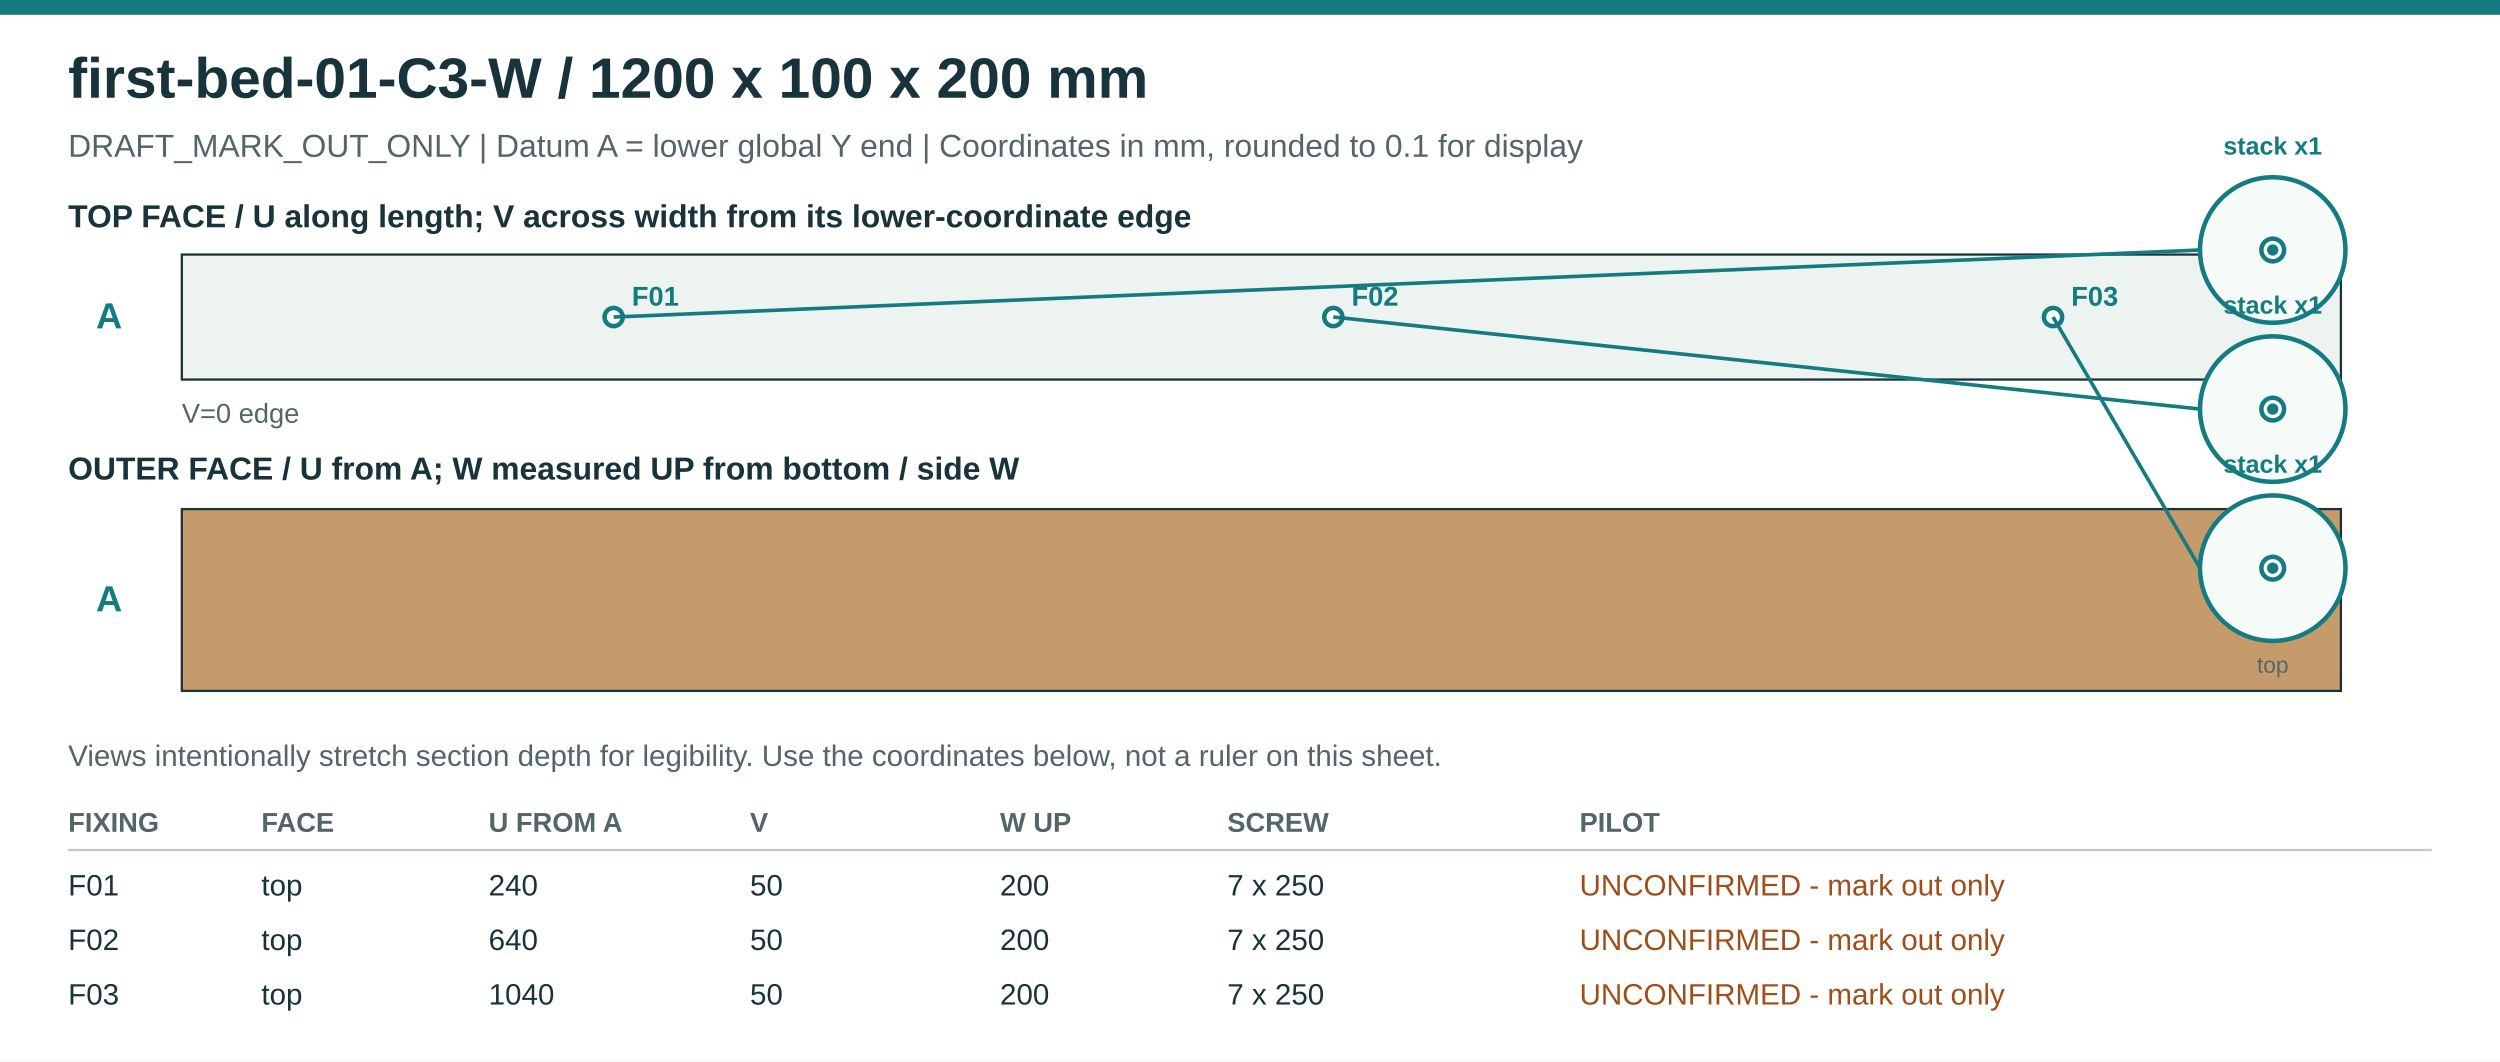
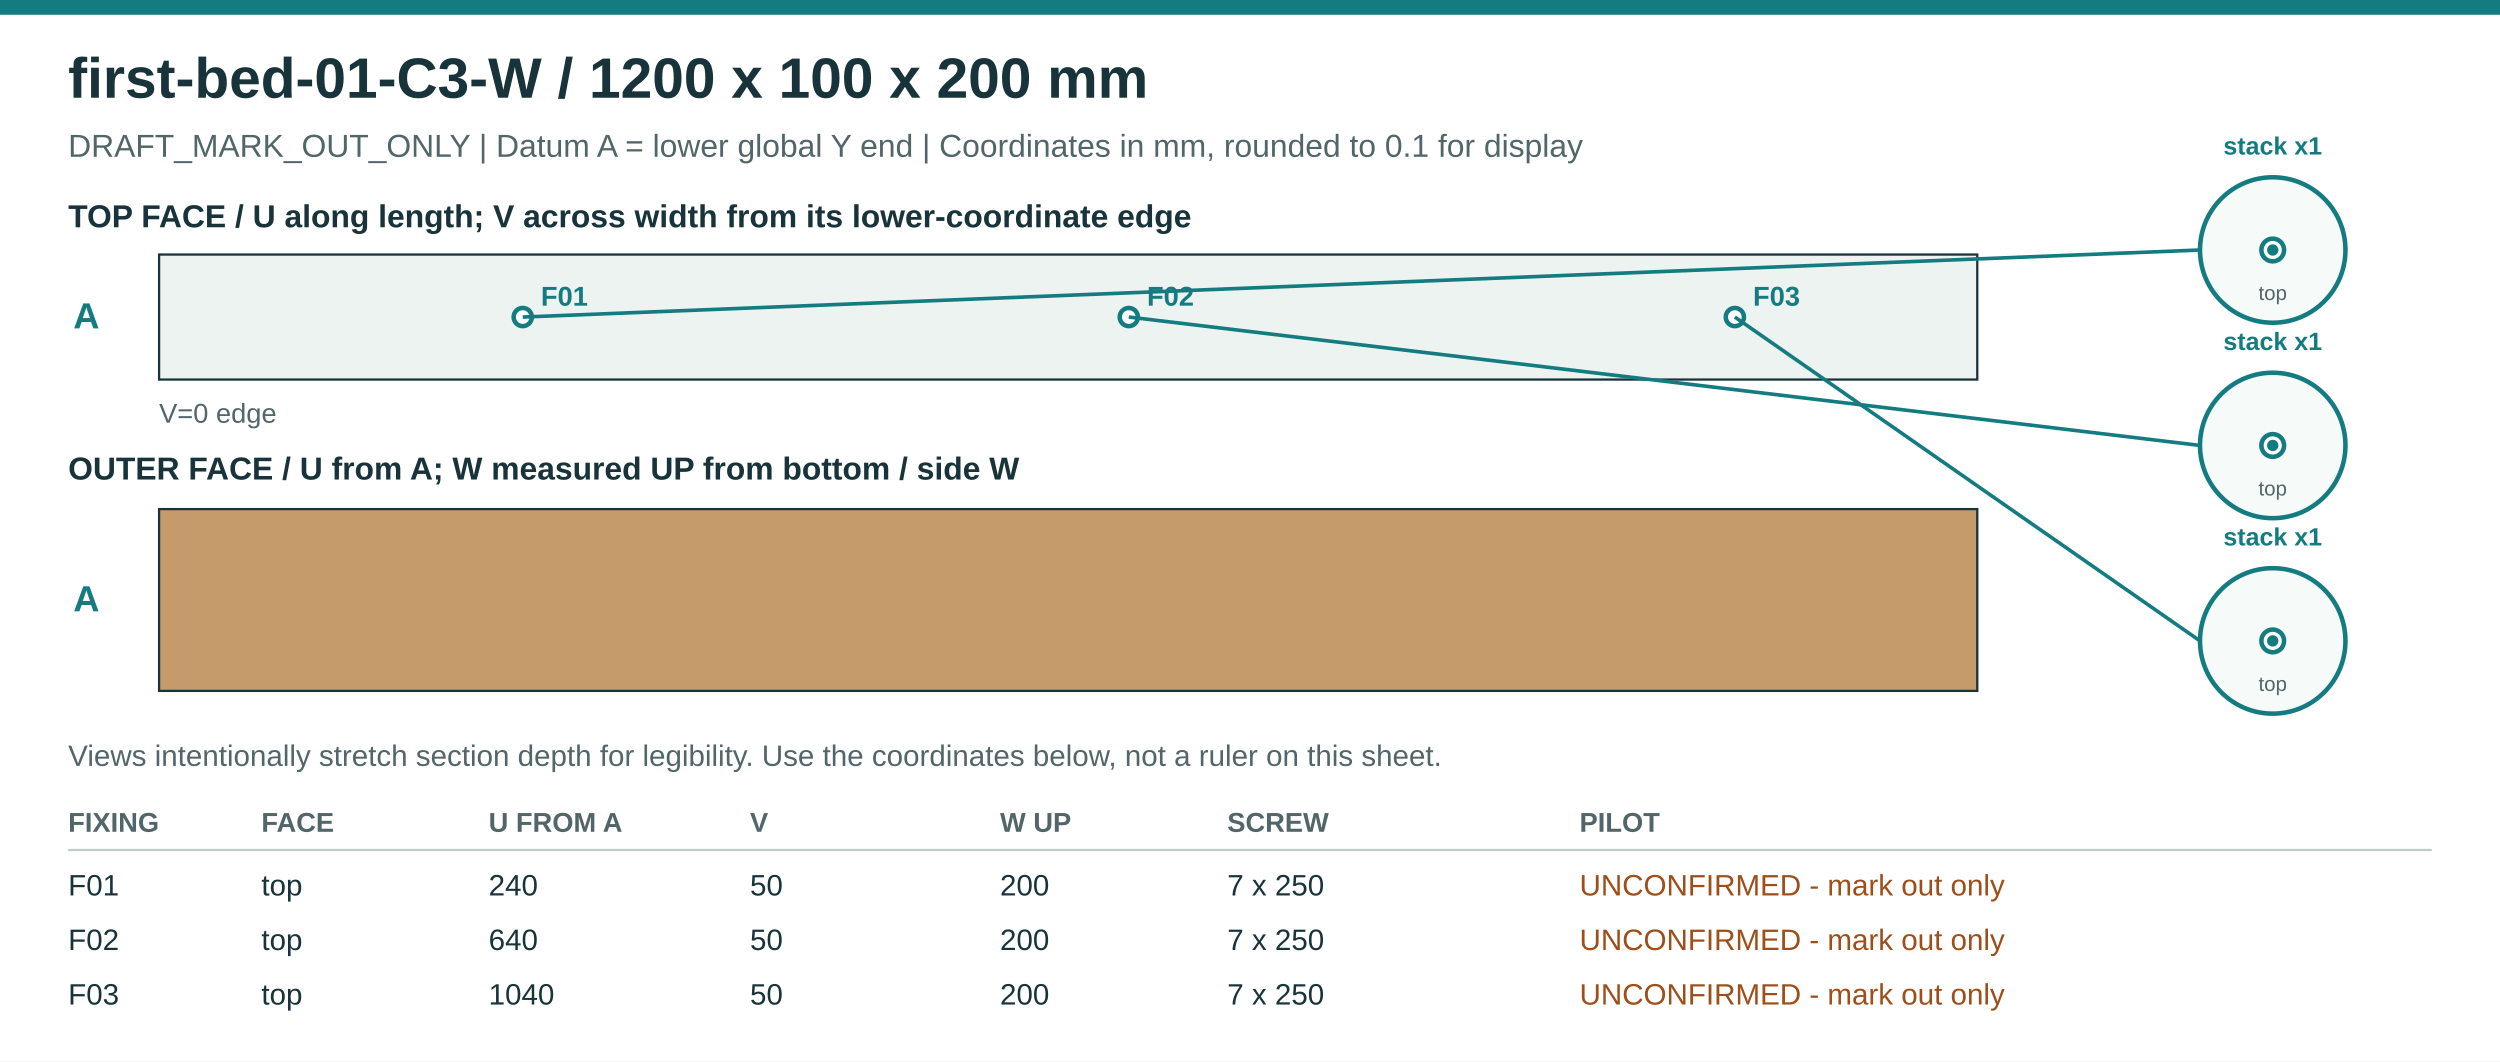
<svg xmlns="http://www.w3.org/2000/svg" width="1100" height="467" viewBox="0 0 1100 467">
  <rect width="100%" height="100%" fill="white" />
  <rect x="0" y="0" width="1100" height="6" fill="#147c80" stroke="#147c80" stroke-width="1" />
  <text x="30" y="43" font-family="Arial,Helvetica,sans-serif" font-size="25" font-weight="700" fill="#183339" text-anchor="start">first-bed-01-C3-W / 1200 x 100 x 200 mm</text>
  <text x="30" y="69" font-family="Arial,Helvetica,sans-serif" font-size="14" font-weight="400" fill="#52666a" text-anchor="start">DRAFT_MARK_OUT_ONLY  |  Datum A = lower global Y end  |  Coordinates in mm, rounded to 0.1 for display</text>
  <text x="30" y="100" font-family="Arial,Helvetica,sans-serif" font-size="14" font-weight="700" fill="#183339" text-anchor="start">TOP FACE / U along length; V across width from its lower-coordinate edge</text>
-   <rect x="80" y="112" width="950" height="55" fill="#edf3f1" stroke="#183339" stroke-width="1" />
-   <text x="48" y="144.5" font-family="Arial,Helvetica,sans-serif" font-size="16" font-weight="700" fill="#147c80" text-anchor="middle">A</text>
-   <text x="80" y="186" font-family="Arial,Helvetica,sans-serif" font-size="12" font-weight="400" fill="#52666a" text-anchor="start">V=0 edge</text>
+   <rect x="70" y="112" width="800" height="55" fill="#edf3f1" stroke="#183339" stroke-width="1" />
+   <text x="38" y="144.5" font-family="Arial,Helvetica,sans-serif" font-size="16" font-weight="700" fill="#147c80" text-anchor="middle">A</text>
+   <text x="70" y="186" font-family="Arial,Helvetica,sans-serif" font-size="12" font-weight="400" fill="#52666a" text-anchor="start">V=0 edge</text>
  <text x="30" y="211" font-family="Arial,Helvetica,sans-serif" font-size="14" font-weight="700" fill="#183339" text-anchor="start">OUTER FACE / U from A; W measured UP from bottom / side W</text>
-   <rect x="80" y="224" width="950" height="80" fill="#c69b6b" stroke="#183339" stroke-width="1" />
-   <text x="48" y="269.0" font-family="Arial,Helvetica,sans-serif" font-size="16" font-weight="700" fill="#147c80" text-anchor="middle">A</text>
-   <circle cx="270.0" cy="139.5" r="4" fill="white" stroke="#147c80" stroke-width="2" />
-   <text x="278.0" y="134.5" font-family="Arial,Helvetica,sans-serif" font-size="12" font-weight="700" fill="#147c80" text-anchor="start">F01</text>
-   <circle cx="586.667" cy="139.5" r="4" fill="white" stroke="#147c80" stroke-width="2" />
-   <text x="594.667" y="134.5" font-family="Arial,Helvetica,sans-serif" font-size="12" font-weight="700" fill="#147c80" text-anchor="start">F02</text>
-   <circle cx="903.333" cy="139.5" r="4" fill="white" stroke="#147c80" stroke-width="2" />
-   <text x="911.333" y="134.5" font-family="Arial,Helvetica,sans-serif" font-size="12" font-weight="700" fill="#147c80" text-anchor="start">F03</text>
-   <line x1="270.0" y1="139.5" x2="968" y2="110" stroke="#147c80" stroke-width="1.6" />
+   <rect x="70" y="224" width="800" height="80" fill="#c69b6b" stroke="#183339" stroke-width="1" />
+   <text x="38" y="269.0" font-family="Arial,Helvetica,sans-serif" font-size="16" font-weight="700" fill="#147c80" text-anchor="middle">A</text>
+   <circle cx="230.0" cy="139.5" r="4" fill="white" stroke="#147c80" stroke-width="2" />
+   <text x="238.0" y="134.5" font-family="Arial,Helvetica,sans-serif" font-size="12" font-weight="700" fill="#147c80" text-anchor="start">F01</text>
+   <circle cx="496.667" cy="139.5" r="4" fill="white" stroke="#147c80" stroke-width="2" />
+   <text x="504.667" y="134.5" font-family="Arial,Helvetica,sans-serif" font-size="12" font-weight="700" fill="#147c80" text-anchor="start">F02</text>
+   <circle cx="763.333" cy="139.5" r="4" fill="white" stroke="#147c80" stroke-width="2" />
+   <text x="771.333" y="134.5" font-family="Arial,Helvetica,sans-serif" font-size="12" font-weight="700" fill="#147c80" text-anchor="start">F03</text>
+   <line x1="230.0" y1="139.5" x2="968" y2="110" stroke="#147c80" stroke-width="1.6" />
  <circle cx="1000" cy="110" r="32" fill="#f6fbfa" stroke="#147c80" stroke-width="2" />
  <circle cx="1000" cy="110" r="5" fill="white" stroke="#147c80" stroke-width="2" />
  <text x="1000" y="68" font-family="Arial,Helvetica,sans-serif" font-size="11" font-weight="700" fill="#147c80" text-anchor="middle">stack x1</text>
-   <text x="1000" y="156" font-family="Arial,Helvetica,sans-serif" font-size="10" font-weight="400" fill="#52666a" text-anchor="middle">top</text>
+   <text x="1000" y="132" font-family="Arial,Helvetica,sans-serif" font-size="9" font-weight="400" fill="#52666a" text-anchor="middle">top</text>
  <line x1="1000" y1="110" x2="1000" y2="110" stroke="#147c80" stroke-width="1.8" />
  <circle cx="1000" cy="110" r="2" fill="#147c80" stroke="#147c80" stroke-width="1" />
-   <line x1="586.667" y1="139.5" x2="968" y2="180" stroke="#147c80" stroke-width="1.6" />
-   <circle cx="1000" cy="180" r="32" fill="#f6fbfa" stroke="#147c80" stroke-width="2" />
-   <circle cx="1000" cy="180" r="5" fill="white" stroke="#147c80" stroke-width="2" />
-   <text x="1000" y="138" font-family="Arial,Helvetica,sans-serif" font-size="11" font-weight="700" fill="#147c80" text-anchor="middle">stack x1</text>
-   <text x="1000" y="226" font-family="Arial,Helvetica,sans-serif" font-size="10" font-weight="400" fill="#52666a" text-anchor="middle">top</text>
-   <line x1="1000" y1="180" x2="1000" y2="180" stroke="#147c80" stroke-width="1.8" />
-   <circle cx="1000" cy="180" r="2" fill="#147c80" stroke="#147c80" stroke-width="1" />
-   <line x1="903.333" y1="139.5" x2="968" y2="250" stroke="#147c80" stroke-width="1.6" />
-   <circle cx="1000" cy="250" r="32" fill="#f6fbfa" stroke="#147c80" stroke-width="2" />
-   <circle cx="1000" cy="250" r="5" fill="white" stroke="#147c80" stroke-width="2" />
-   <text x="1000" y="208" font-family="Arial,Helvetica,sans-serif" font-size="11" font-weight="700" fill="#147c80" text-anchor="middle">stack x1</text>
-   <text x="1000" y="296" font-family="Arial,Helvetica,sans-serif" font-size="10" font-weight="400" fill="#52666a" text-anchor="middle">top</text>
-   <line x1="1000" y1="250" x2="1000" y2="250" stroke="#147c80" stroke-width="1.8" />
-   <circle cx="1000" cy="250" r="2" fill="#147c80" stroke="#147c80" stroke-width="1" />
+   <line x1="496.667" y1="139.5" x2="968" y2="196" stroke="#147c80" stroke-width="1.6" />
+   <circle cx="1000" cy="196" r="32" fill="#f6fbfa" stroke="#147c80" stroke-width="2" />
+   <circle cx="1000" cy="196" r="5" fill="white" stroke="#147c80" stroke-width="2" />
+   <text x="1000" y="154" font-family="Arial,Helvetica,sans-serif" font-size="11" font-weight="700" fill="#147c80" text-anchor="middle">stack x1</text>
+   <text x="1000" y="218" font-family="Arial,Helvetica,sans-serif" font-size="9" font-weight="400" fill="#52666a" text-anchor="middle">top</text>
+   <line x1="1000" y1="196" x2="1000" y2="196" stroke="#147c80" stroke-width="1.8" />
+   <circle cx="1000" cy="196" r="2" fill="#147c80" stroke="#147c80" stroke-width="1" />
+   <line x1="763.333" y1="139.5" x2="968" y2="282" stroke="#147c80" stroke-width="1.6" />
+   <circle cx="1000" cy="282" r="32" fill="#f6fbfa" stroke="#147c80" stroke-width="2" />
+   <circle cx="1000" cy="282" r="5" fill="white" stroke="#147c80" stroke-width="2" />
+   <text x="1000" y="240" font-family="Arial,Helvetica,sans-serif" font-size="11" font-weight="700" fill="#147c80" text-anchor="middle">stack x1</text>
+   <text x="1000" y="304" font-family="Arial,Helvetica,sans-serif" font-size="9" font-weight="400" fill="#52666a" text-anchor="middle">top</text>
+   <line x1="1000" y1="282" x2="1000" y2="282" stroke="#147c80" stroke-width="1.8" />
+   <circle cx="1000" cy="282" r="2" fill="#147c80" stroke="#147c80" stroke-width="1" />
  <text x="30" y="337" font-family="Arial,Helvetica,sans-serif" font-size="13" font-weight="400" fill="#52666a" text-anchor="start">Views intentionally stretch section depth for legibility. Use the coordinates below, not a ruler on this sheet.</text>
  <text x="30" y="366" font-family="Arial,Helvetica,sans-serif" font-size="12" font-weight="700" fill="#52666a" text-anchor="start">FIXING</text>
  <text x="115" y="366" font-family="Arial,Helvetica,sans-serif" font-size="12" font-weight="700" fill="#52666a" text-anchor="start">FACE</text>
  <text x="215" y="366" font-family="Arial,Helvetica,sans-serif" font-size="12" font-weight="700" fill="#52666a" text-anchor="start">U FROM A</text>
  <text x="330" y="366" font-family="Arial,Helvetica,sans-serif" font-size="12" font-weight="700" fill="#52666a" text-anchor="start">V</text>
  <text x="440" y="366" font-family="Arial,Helvetica,sans-serif" font-size="12" font-weight="700" fill="#52666a" text-anchor="start">W UP</text>
  <text x="540" y="366" font-family="Arial,Helvetica,sans-serif" font-size="12" font-weight="700" fill="#52666a" text-anchor="start">SCREW</text>
  <text x="695" y="366" font-family="Arial,Helvetica,sans-serif" font-size="12" font-weight="700" fill="#52666a" text-anchor="start">PILOT</text>
  <line x1="30" y1="374" x2="1070" y2="374" stroke="#bdceca" stroke-width="1" />
  <text x="30" y="394" font-family="Arial,Helvetica,sans-serif" font-size="13" font-weight="400" fill="#183339" text-anchor="start">F01</text>
  <text x="115" y="394" font-family="Arial,Helvetica,sans-serif" font-size="13" font-weight="400" fill="#183339" text-anchor="start">top</text>
  <text x="215" y="394" font-family="Arial,Helvetica,sans-serif" font-size="13" font-weight="400" fill="#183339" text-anchor="start">240</text>
  <text x="330" y="394" font-family="Arial,Helvetica,sans-serif" font-size="13" font-weight="400" fill="#183339" text-anchor="start">50</text>
  <text x="440" y="394" font-family="Arial,Helvetica,sans-serif" font-size="13" font-weight="400" fill="#183339" text-anchor="start">200</text>
  <text x="540" y="394" font-family="Arial,Helvetica,sans-serif" font-size="13" font-weight="400" fill="#183339" text-anchor="start">7 x 250</text>
  <text x="695" y="394" font-family="Arial,Helvetica,sans-serif" font-size="13" font-weight="400" fill="#9d4e19" text-anchor="start">UNCONFIRMED - mark out only</text>
  <text x="30" y="418" font-family="Arial,Helvetica,sans-serif" font-size="13" font-weight="400" fill="#183339" text-anchor="start">F02</text>
  <text x="115" y="418" font-family="Arial,Helvetica,sans-serif" font-size="13" font-weight="400" fill="#183339" text-anchor="start">top</text>
  <text x="215" y="418" font-family="Arial,Helvetica,sans-serif" font-size="13" font-weight="400" fill="#183339" text-anchor="start">640</text>
  <text x="330" y="418" font-family="Arial,Helvetica,sans-serif" font-size="13" font-weight="400" fill="#183339" text-anchor="start">50</text>
  <text x="440" y="418" font-family="Arial,Helvetica,sans-serif" font-size="13" font-weight="400" fill="#183339" text-anchor="start">200</text>
  <text x="540" y="418" font-family="Arial,Helvetica,sans-serif" font-size="13" font-weight="400" fill="#183339" text-anchor="start">7 x 250</text>
  <text x="695" y="418" font-family="Arial,Helvetica,sans-serif" font-size="13" font-weight="400" fill="#9d4e19" text-anchor="start">UNCONFIRMED - mark out only</text>
  <text x="30" y="442" font-family="Arial,Helvetica,sans-serif" font-size="13" font-weight="400" fill="#183339" text-anchor="start">F03</text>
  <text x="115" y="442" font-family="Arial,Helvetica,sans-serif" font-size="13" font-weight="400" fill="#183339" text-anchor="start">top</text>
  <text x="215" y="442" font-family="Arial,Helvetica,sans-serif" font-size="13" font-weight="400" fill="#183339" text-anchor="start">1040</text>
  <text x="330" y="442" font-family="Arial,Helvetica,sans-serif" font-size="13" font-weight="400" fill="#183339" text-anchor="start">50</text>
  <text x="440" y="442" font-family="Arial,Helvetica,sans-serif" font-size="13" font-weight="400" fill="#183339" text-anchor="start">200</text>
  <text x="540" y="442" font-family="Arial,Helvetica,sans-serif" font-size="13" font-weight="400" fill="#183339" text-anchor="start">7 x 250</text>
  <text x="695" y="442" font-family="Arial,Helvetica,sans-serif" font-size="13" font-weight="400" fill="#9d4e19" text-anchor="start">UNCONFIRMED - mark out only</text>
</svg>
